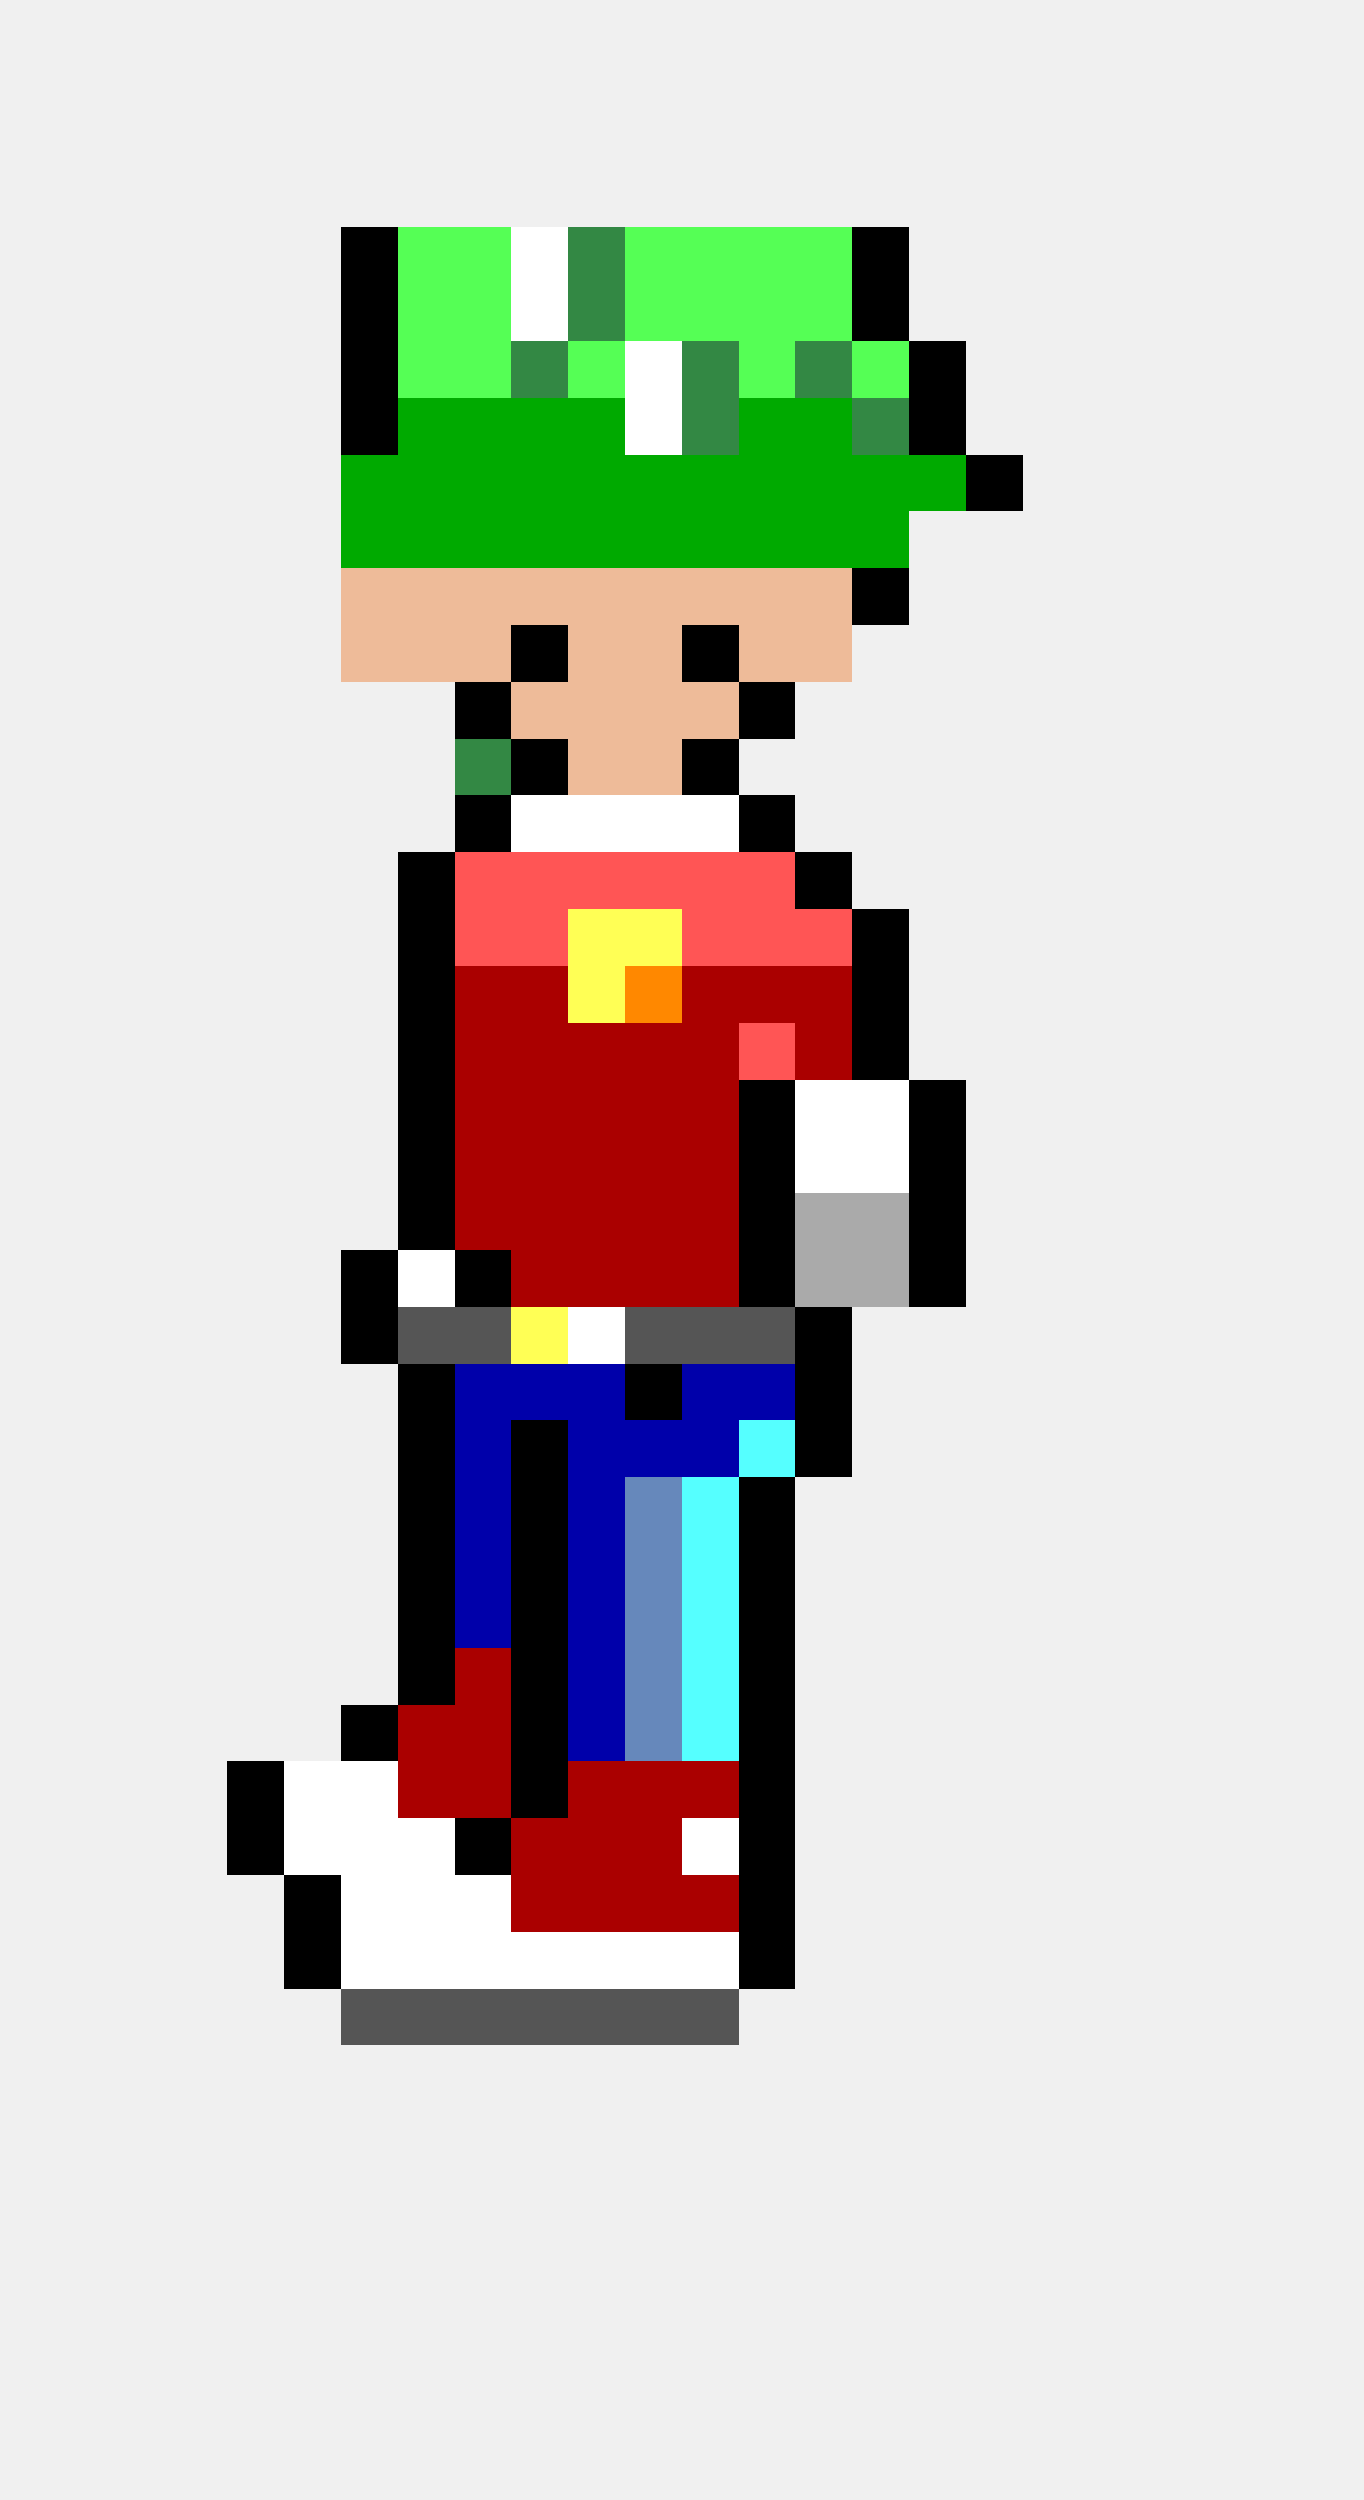
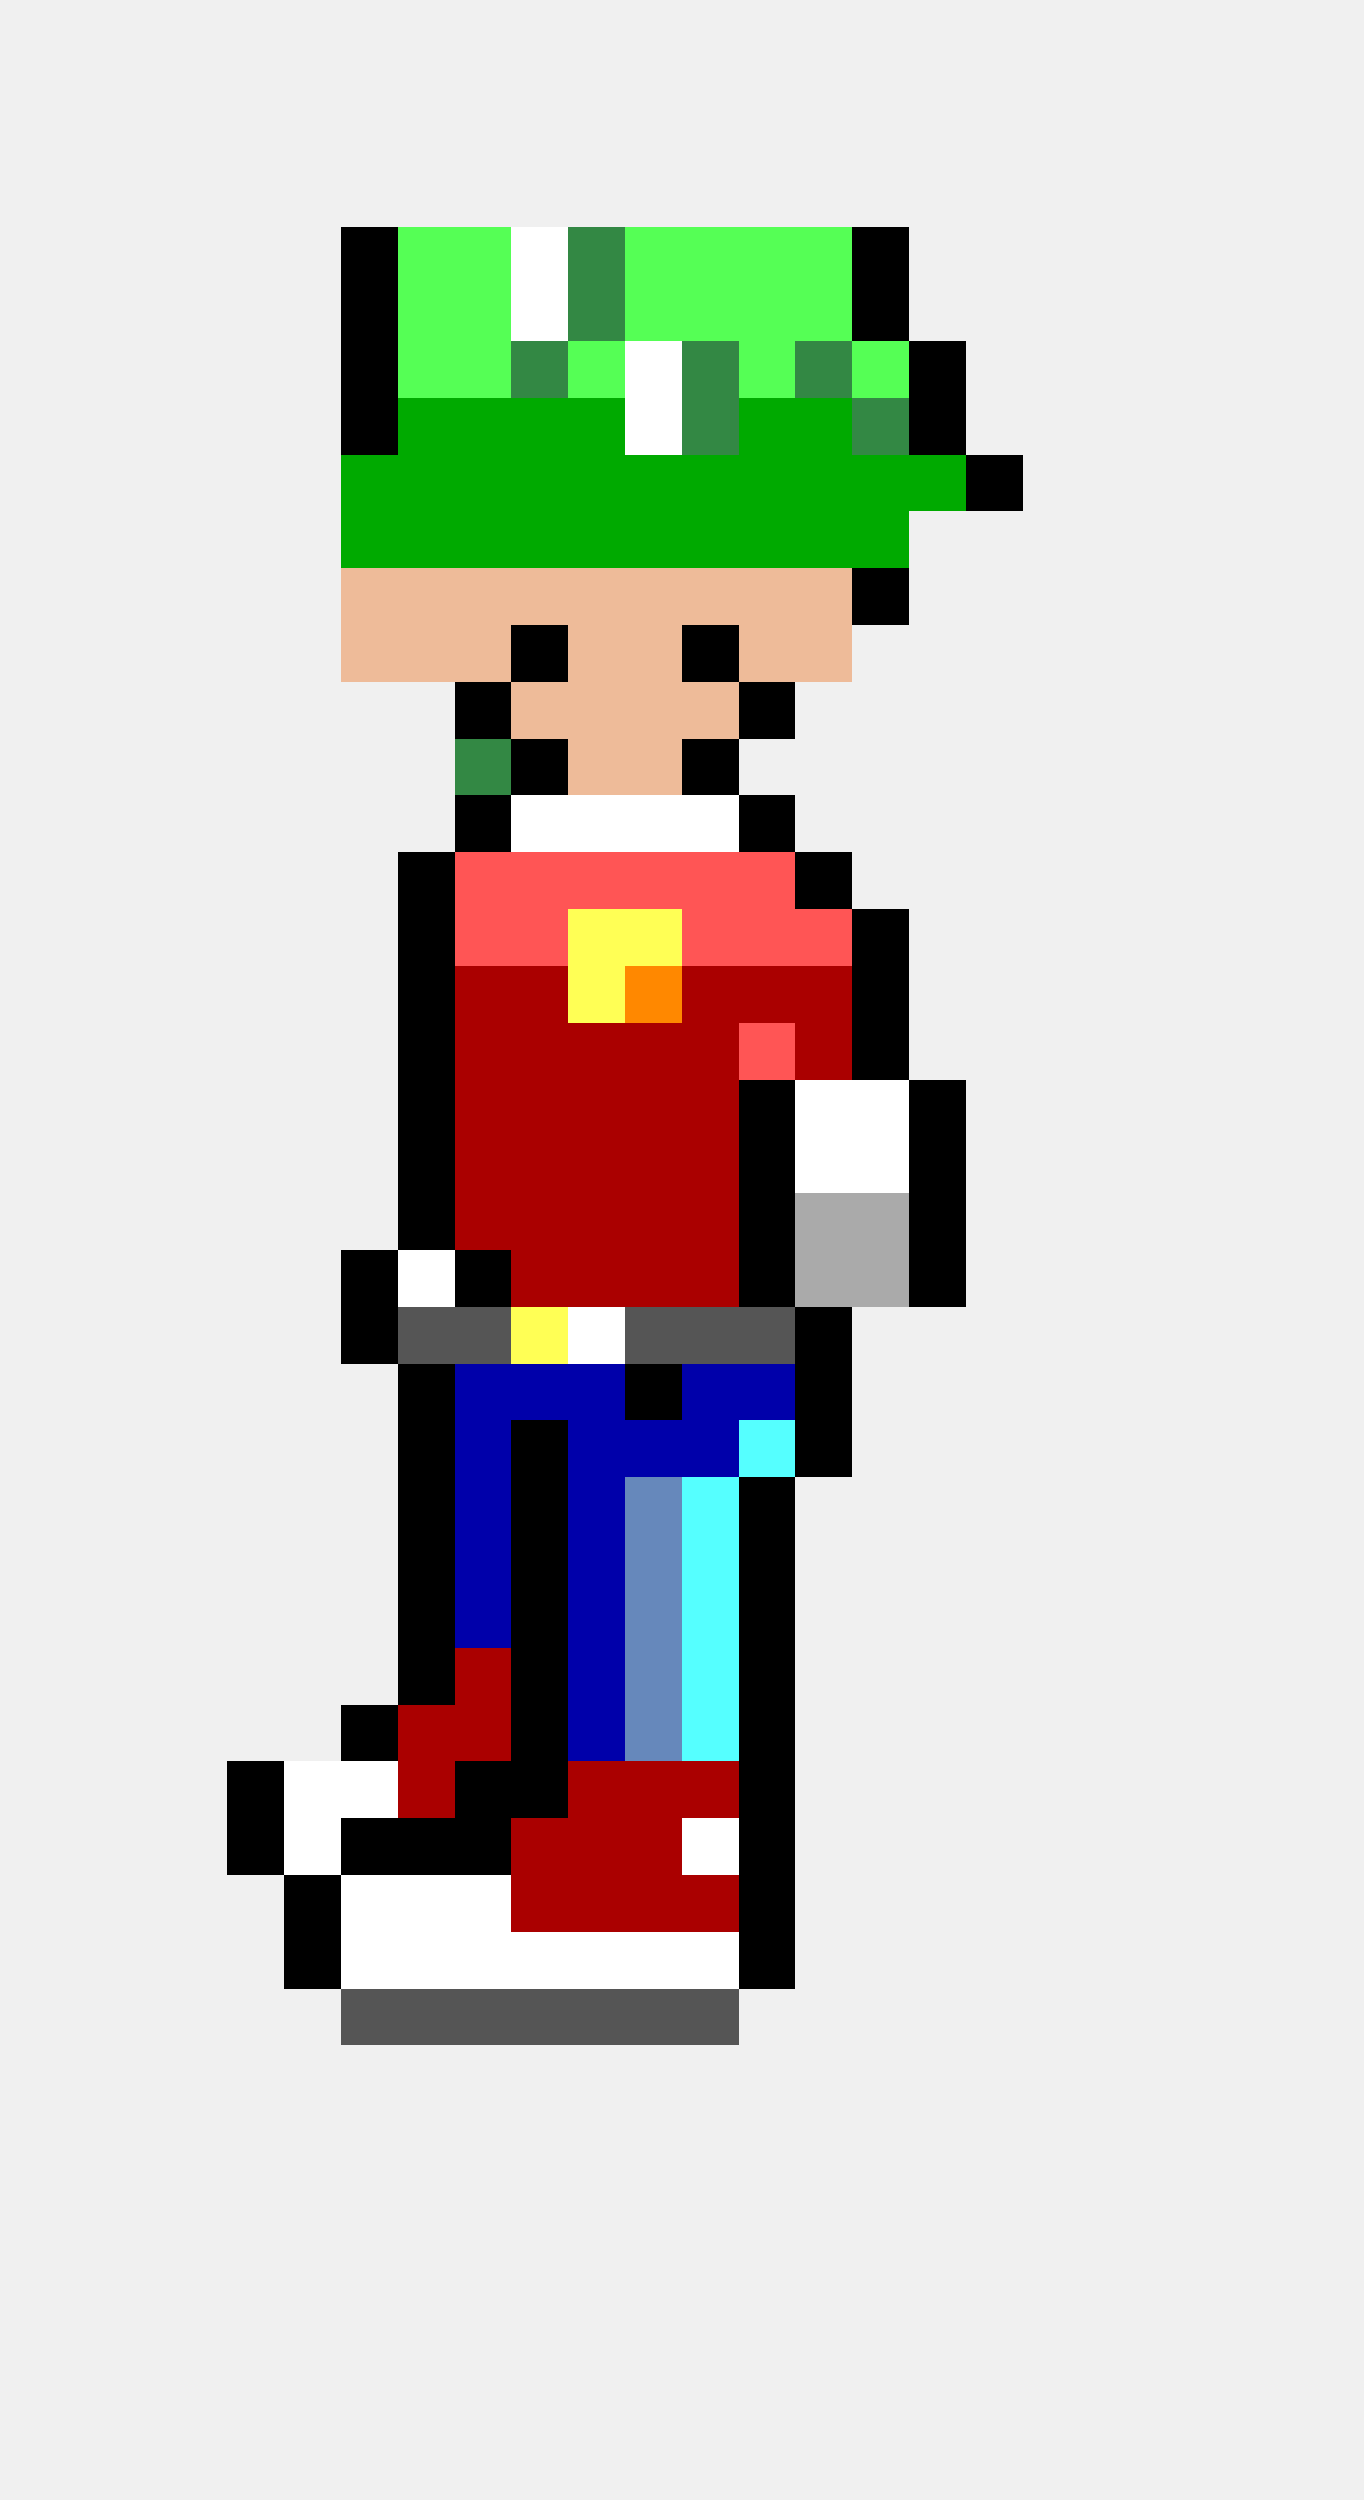
<svg xmlns="http://www.w3.org/2000/svg" width="24" height="44" viewBox="0 0 24 44" shape-rendering="crispEdges">
  <rect x="6" y="4" width="1" height="1" fill="#000000" />
  <rect x="7" y="4" width="1" height="1" fill="#55ff55" />
  <rect x="8" y="4" width="1" height="1" fill="#55ff55" />
  <rect x="9" y="4" width="1" height="1" fill="#ffffff" />
  <rect x="10" y="4" width="1" height="1" fill="#338844" />
  <rect x="11" y="4" width="1" height="1" fill="#55ff55" />
  <rect x="12" y="4" width="1" height="1" fill="#55ff55" />
  <rect x="13" y="4" width="1" height="1" fill="#55ff55" />
  <rect x="14" y="4" width="1" height="1" fill="#55ff55" />
  <rect x="15" y="4" width="1" height="1" fill="#000000" />
  <rect x="6" y="5" width="1" height="1" fill="#000000" />
  <rect x="7" y="5" width="1" height="1" fill="#55ff55" />
  <rect x="8" y="5" width="1" height="1" fill="#55ff55" />
  <rect x="9" y="5" width="1" height="1" fill="#ffffff" />
  <rect x="10" y="5" width="1" height="1" fill="#338844" />
  <rect x="11" y="5" width="1" height="1" fill="#55ff55" />
  <rect x="12" y="5" width="1" height="1" fill="#55ff55" />
  <rect x="13" y="5" width="1" height="1" fill="#55ff55" />
  <rect x="14" y="5" width="1" height="1" fill="#55ff55" />
  <rect x="15" y="5" width="1" height="1" fill="#000000" />
  <rect x="6" y="6" width="1" height="1" fill="#000000" />
  <rect x="7" y="6" width="1" height="1" fill="#55ff55" />
  <rect x="8" y="6" width="1" height="1" fill="#55ff55" />
  <rect x="9" y="6" width="1" height="1" fill="#338844" />
  <rect x="10" y="6" width="1" height="1" fill="#55ff55" />
  <rect x="11" y="6" width="1" height="1" fill="#ffffff" />
  <rect x="12" y="6" width="1" height="1" fill="#338844" />
  <rect x="13" y="6" width="1" height="1" fill="#55ff55" />
  <rect x="14" y="6" width="1" height="1" fill="#338844" />
  <rect x="15" y="6" width="1" height="1" fill="#55ff55" />
  <rect x="16" y="6" width="1" height="1" fill="#000000" />
  <rect x="6" y="7" width="1" height="1" fill="#000000" />
  <rect x="7" y="7" width="1" height="1" fill="#00aa00" />
  <rect x="8" y="7" width="1" height="1" fill="#00aa00" />
  <rect x="9" y="7" width="1" height="1" fill="#00aa00" />
  <rect x="10" y="7" width="1" height="1" fill="#00aa00" />
  <rect x="11" y="7" width="1" height="1" fill="#ffffff" />
  <rect x="12" y="7" width="1" height="1" fill="#338844" />
  <rect x="13" y="7" width="1" height="1" fill="#00aa00" />
  <rect x="14" y="7" width="1" height="1" fill="#00aa00" />
  <rect x="15" y="7" width="1" height="1" fill="#338844" />
  <rect x="16" y="7" width="1" height="1" fill="#000000" />
  <rect x="6" y="8" width="1" height="1" fill="#00aa00" />
  <rect x="7" y="8" width="1" height="1" fill="#00aa00" />
  <rect x="8" y="8" width="1" height="1" fill="#00aa00" />
  <rect x="9" y="8" width="1" height="1" fill="#00aa00" />
  <rect x="10" y="8" width="1" height="1" fill="#00aa00" />
  <rect x="11" y="8" width="1" height="1" fill="#00aa00" />
  <rect x="12" y="8" width="1" height="1" fill="#00aa00" />
  <rect x="13" y="8" width="1" height="1" fill="#00aa00" />
  <rect x="14" y="8" width="1" height="1" fill="#00aa00" />
  <rect x="15" y="8" width="1" height="1" fill="#00aa00" />
  <rect x="16" y="8" width="1" height="1" fill="#00aa00" />
  <rect x="17" y="8" width="1" height="1" fill="#000000" />
  <rect x="6" y="9" width="1" height="1" fill="#00aa00" />
  <rect x="7" y="9" width="1" height="1" fill="#00aa00" />
  <rect x="8" y="9" width="1" height="1" fill="#00aa00" />
  <rect x="9" y="9" width="1" height="1" fill="#00aa00" />
  <rect x="10" y="9" width="1" height="1" fill="#00aa00" />
  <rect x="11" y="9" width="1" height="1" fill="#00aa00" />
  <rect x="12" y="9" width="1" height="1" fill="#00aa00" />
  <rect x="13" y="9" width="1" height="1" fill="#00aa00" />
  <rect x="14" y="9" width="1" height="1" fill="#00aa00" />
  <rect x="15" y="9" width="1" height="1" fill="#00aa00" />
  <rect x="6" y="10" width="1" height="1" fill="#eebb99" />
  <rect x="7" y="10" width="1" height="1" fill="#eebb99" />
  <rect x="8" y="10" width="1" height="1" fill="#eebb99" />
  <rect x="9" y="10" width="1" height="1" fill="#eebb99" />
  <rect x="10" y="10" width="1" height="1" fill="#eebb99" />
  <rect x="11" y="10" width="1" height="1" fill="#eebb99" />
  <rect x="12" y="10" width="1" height="1" fill="#eebb99" />
  <rect x="13" y="10" width="1" height="1" fill="#eebb99" />
  <rect x="14" y="10" width="1" height="1" fill="#eebb99" />
  <rect x="15" y="10" width="1" height="1" fill="#000000" />
  <rect x="6" y="11" width="1" height="1" fill="#eebb99" />
  <rect x="7" y="11" width="1" height="1" fill="#eebb99" />
  <rect x="8" y="11" width="1" height="1" fill="#eebb99" />
  <rect x="9" y="11" width="1" height="1" fill="#000000" />
  <rect x="10" y="11" width="1" height="1" fill="#eebb99" />
  <rect x="11" y="11" width="1" height="1" fill="#eebb99" />
  <rect x="12" y="11" width="1" height="1" fill="#000000" />
  <rect x="13" y="11" width="1" height="1" fill="#eebb99" />
  <rect x="14" y="11" width="1" height="1" fill="#eebb99" />
  <rect x="8" y="12" width="1" height="1" fill="#000000" />
  <rect x="9" y="12" width="1" height="1" fill="#eebb99" />
  <rect x="10" y="12" width="1" height="1" fill="#eebb99" />
  <rect x="11" y="12" width="1" height="1" fill="#eebb99" />
  <rect x="12" y="12" width="1" height="1" fill="#eebb99" />
  <rect x="13" y="12" width="1" height="1" fill="#000000" />
  <rect x="8" y="13" width="1" height="1" fill="#338844" />
  <rect x="9" y="13" width="1" height="1" fill="#000000" />
  <rect x="10" y="13" width="1" height="1" fill="#eebb99" />
  <rect x="11" y="13" width="1" height="1" fill="#eebb99" />
  <rect x="12" y="13" width="1" height="1" fill="#000000" />
  <rect x="8" y="14" width="1" height="1" fill="#000000" />
  <rect x="9" y="14" width="1" height="1" fill="#ffffff" />
  <rect x="10" y="14" width="1" height="1" fill="#ffffff" />
  <rect x="11" y="14" width="1" height="1" fill="#ffffff" />
  <rect x="12" y="14" width="1" height="1" fill="#ffffff" />
  <rect x="13" y="14" width="1" height="1" fill="#000000" />
  <rect x="7" y="15" width="1" height="1" fill="#000000" />
  <rect x="8" y="15" width="1" height="1" fill="#ff5555" />
  <rect x="9" y="15" width="1" height="1" fill="#ff5555" />
  <rect x="10" y="15" width="1" height="1" fill="#ff5555" />
  <rect x="11" y="15" width="1" height="1" fill="#ff5555" />
  <rect x="12" y="15" width="1" height="1" fill="#ff5555" />
  <rect x="13" y="15" width="1" height="1" fill="#ff5555" />
  <rect x="14" y="15" width="1" height="1" fill="#000000" />
  <rect x="7" y="16" width="1" height="1" fill="#000000" />
  <rect x="8" y="16" width="1" height="1" fill="#ff5555" />
  <rect x="9" y="16" width="1" height="1" fill="#ff5555" />
  <rect x="10" y="16" width="1" height="1" fill="#ffff55" />
  <rect x="11" y="16" width="1" height="1" fill="#ffff55" />
  <rect x="12" y="16" width="1" height="1" fill="#ff5555" />
  <rect x="13" y="16" width="1" height="1" fill="#ff5555" />
  <rect x="14" y="16" width="1" height="1" fill="#ff5555" />
  <rect x="15" y="16" width="1" height="1" fill="#000000" />
  <rect x="7" y="17" width="1" height="1" fill="#000000" />
  <rect x="8" y="17" width="1" height="1" fill="#aa0000" />
  <rect x="9" y="17" width="1" height="1" fill="#aa0000" />
  <rect x="10" y="17" width="1" height="1" fill="#ffff55" />
  <rect x="11" y="17" width="1" height="1" fill="#ff8800" />
  <rect x="12" y="17" width="1" height="1" fill="#aa0000" />
  <rect x="13" y="17" width="1" height="1" fill="#aa0000" />
  <rect x="14" y="17" width="1" height="1" fill="#aa0000" />
  <rect x="15" y="17" width="1" height="1" fill="#000000" />
  <rect x="7" y="18" width="1" height="1" fill="#000000" />
  <rect x="8" y="18" width="1" height="1" fill="#aa0000" />
  <rect x="9" y="18" width="1" height="1" fill="#aa0000" />
  <rect x="10" y="18" width="1" height="1" fill="#aa0000" />
  <rect x="11" y="18" width="1" height="1" fill="#aa0000" />
  <rect x="12" y="18" width="1" height="1" fill="#aa0000" />
  <rect x="13" y="18" width="1" height="1" fill="#ff5555" />
  <rect x="14" y="18" width="1" height="1" fill="#aa0000" />
  <rect x="15" y="18" width="1" height="1" fill="#000000" />
  <rect x="7" y="19" width="1" height="1" fill="#000000" />
  <rect x="8" y="19" width="1" height="1" fill="#aa0000" />
  <rect x="9" y="19" width="1" height="1" fill="#aa0000" />
  <rect x="10" y="19" width="1" height="1" fill="#aa0000" />
  <rect x="11" y="19" width="1" height="1" fill="#aa0000" />
  <rect x="12" y="19" width="1" height="1" fill="#aa0000" />
  <rect x="13" y="19" width="1" height="1" fill="#000000" />
  <rect x="14" y="19" width="1" height="1" fill="#ffffff" />
  <rect x="15" y="19" width="1" height="1" fill="#ffffff" />
  <rect x="16" y="19" width="1" height="1" fill="#000000" />
  <rect x="7" y="20" width="1" height="1" fill="#000000" />
  <rect x="8" y="20" width="1" height="1" fill="#aa0000" />
  <rect x="9" y="20" width="1" height="1" fill="#aa0000" />
  <rect x="10" y="20" width="1" height="1" fill="#aa0000" />
  <rect x="11" y="20" width="1" height="1" fill="#aa0000" />
  <rect x="12" y="20" width="1" height="1" fill="#aa0000" />
  <rect x="13" y="20" width="1" height="1" fill="#000000" />
  <rect x="14" y="20" width="1" height="1" fill="#ffffff" />
  <rect x="15" y="20" width="1" height="1" fill="#ffffff" />
  <rect x="16" y="20" width="1" height="1" fill="#000000" />
  <rect x="7" y="21" width="1" height="1" fill="#000000" />
  <rect x="8" y="21" width="1" height="1" fill="#aa0000" />
  <rect x="9" y="21" width="1" height="1" fill="#aa0000" />
  <rect x="10" y="21" width="1" height="1" fill="#aa0000" />
  <rect x="11" y="21" width="1" height="1" fill="#aa0000" />
  <rect x="12" y="21" width="1" height="1" fill="#aa0000" />
  <rect x="13" y="21" width="1" height="1" fill="#000000" />
  <rect x="14" y="21" width="1" height="1" fill="#aaaaaa" />
  <rect x="15" y="21" width="1" height="1" fill="#aaaaaa" />
  <rect x="16" y="21" width="1" height="1" fill="#000000" />
  <rect x="6" y="22" width="1" height="1" fill="#000000" />
  <rect x="7" y="22" width="1" height="1" fill="#ffffff" />
  <rect x="8" y="22" width="1" height="1" fill="#000000" />
  <rect x="9" y="22" width="1" height="1" fill="#aa0000" />
  <rect x="10" y="22" width="1" height="1" fill="#aa0000" />
  <rect x="11" y="22" width="1" height="1" fill="#aa0000" />
  <rect x="12" y="22" width="1" height="1" fill="#aa0000" />
  <rect x="13" y="22" width="1" height="1" fill="#000000" />
  <rect x="14" y="22" width="1" height="1" fill="#aaaaaa" />
  <rect x="15" y="22" width="1" height="1" fill="#aaaaaa" />
  <rect x="16" y="22" width="1" height="1" fill="#000000" />
  <rect x="6" y="23" width="1" height="1" fill="#000000" />
  <rect x="7" y="23" width="1" height="1" fill="#555555" />
  <rect x="8" y="23" width="1" height="1" fill="#555555" />
  <rect x="9" y="23" width="1" height="1" fill="#ffff55" />
  <rect x="10" y="23" width="1" height="1" fill="#ffffff" />
  <rect x="11" y="23" width="1" height="1" fill="#555555" />
  <rect x="12" y="23" width="1" height="1" fill="#555555" />
  <rect x="13" y="23" width="1" height="1" fill="#555555" />
  <rect x="14" y="23" width="1" height="1" fill="#000000" />
  <rect x="7" y="24" width="1" height="1" fill="#000000" />
  <rect x="8" y="24" width="1" height="1" fill="#0000aa" />
  <rect x="9" y="24" width="1" height="1" fill="#0000aa" />
  <rect x="10" y="24" width="1" height="1" fill="#0000aa" />
  <rect x="11" y="24" width="1" height="1" fill="#000000" />
  <rect x="12" y="24" width="1" height="1" fill="#0000aa" />
  <rect x="13" y="24" width="1" height="1" fill="#0000aa" />
  <rect x="14" y="24" width="1" height="1" fill="#000000" />
  <rect x="7" y="25" width="1" height="1" fill="#000000" />
  <rect x="8" y="25" width="1" height="1" fill="#0000aa" />
  <rect x="9" y="25" width="1" height="1" fill="#000000" />
  <rect x="10" y="25" width="1" height="1" fill="#0000aa" />
  <rect x="11" y="25" width="1" height="1" fill="#0000aa" />
  <rect x="12" y="25" width="1" height="1" fill="#0000aa" />
  <rect x="13" y="25" width="1" height="1" fill="#55ffff" />
  <rect x="14" y="25" width="1" height="1" fill="#000000" />
  <rect x="7" y="26" width="1" height="1" fill="#000000" />
  <rect x="8" y="26" width="1" height="1" fill="#0000aa" />
  <rect x="9" y="26" width="1" height="1" fill="#000000" />
  <rect x="10" y="26" width="1" height="1" fill="#0000aa" />
  <rect x="11" y="26" width="1" height="1" fill="#6688bb" />
  <rect x="12" y="26" width="1" height="1" fill="#55ffff" />
  <rect x="13" y="26" width="1" height="1" fill="#000000" />
  <rect x="7" y="27" width="1" height="1" fill="#000000" />
  <rect x="8" y="27" width="1" height="1" fill="#0000aa" />
  <rect x="9" y="27" width="1" height="1" fill="#000000" />
  <rect x="10" y="27" width="1" height="1" fill="#0000aa" />
  <rect x="11" y="27" width="1" height="1" fill="#6688bb" />
  <rect x="12" y="27" width="1" height="1" fill="#55ffff" />
  <rect x="13" y="27" width="1" height="1" fill="#000000" />
  <rect x="7" y="28" width="1" height="1" fill="#000000" />
  <rect x="8" y="28" width="1" height="1" fill="#0000aa" />
  <rect x="9" y="28" width="1" height="1" fill="#000000" />
  <rect x="10" y="28" width="1" height="1" fill="#0000aa" />
  <rect x="11" y="28" width="1" height="1" fill="#6688bb" />
  <rect x="12" y="28" width="1" height="1" fill="#55ffff" />
  <rect x="13" y="28" width="1" height="1" fill="#000000" />
  <rect x="7" y="29" width="1" height="1" fill="#000000" />
  <rect x="8" y="29" width="1" height="1" fill="#aa0000" />
  <rect x="9" y="29" width="1" height="1" fill="#000000" />
  <rect x="10" y="29" width="1" height="1" fill="#0000aa" />
  <rect x="11" y="29" width="1" height="1" fill="#6688bb" />
  <rect x="12" y="29" width="1" height="1" fill="#55ffff" />
  <rect x="13" y="29" width="1" height="1" fill="#000000" />
  <rect x="6" y="30" width="1" height="1" fill="#000000" />
  <rect x="7" y="30" width="1" height="1" fill="#aa0000" />
  <rect x="8" y="30" width="1" height="1" fill="#aa0000" />
  <rect x="9" y="30" width="1" height="1" fill="#000000" />
  <rect x="10" y="30" width="1" height="1" fill="#0000aa" />
  <rect x="11" y="30" width="1" height="1" fill="#6688bb" />
  <rect x="12" y="30" width="1" height="1" fill="#55ffff" />
  <rect x="13" y="30" width="1" height="1" fill="#000000" />
  <rect x="4" y="31" width="1" height="1" fill="#000000" />
  <rect x="5" y="31" width="1" height="1" fill="#ffffff" />
  <rect x="6" y="31" width="1" height="1" fill="#ffffff" />
  <rect x="7" y="31" width="1" height="1" fill="#aa0000" />
-   <rect x="8" y="31" width="1" height="1" fill="#aa0000" />
+   <rect x="8" y="31" width="1" height="1" fill="#000000" />
  <rect x="9" y="31" width="1" height="1" fill="#000000" />
  <rect x="10" y="31" width="1" height="1" fill="#aa0000" />
  <rect x="11" y="31" width="1" height="1" fill="#aa0000" />
  <rect x="12" y="31" width="1" height="1" fill="#aa0000" />
  <rect x="13" y="31" width="1" height="1" fill="#000000" />
  <rect x="4" y="32" width="1" height="1" fill="#000000" />
  <rect x="5" y="32" width="1" height="1" fill="#ffffff" />
-   <rect x="6" y="32" width="1" height="1" fill="#ffffff" />
-   <rect x="7" y="32" width="1" height="1" fill="#ffffff" />
+   <rect x="6" y="32" width="1" height="1" fill="#000000" />
+   <rect x="7" y="32" width="1" height="1" fill="#000000" />
  <rect x="8" y="32" width="1" height="1" fill="#000000" />
  <rect x="9" y="32" width="1" height="1" fill="#aa0000" />
  <rect x="10" y="32" width="1" height="1" fill="#aa0000" />
  <rect x="11" y="32" width="1" height="1" fill="#aa0000" />
  <rect x="12" y="32" width="1" height="1" fill="#ffffff" />
  <rect x="13" y="32" width="1" height="1" fill="#000000" />
  <rect x="5" y="33" width="1" height="1" fill="#000000" />
  <rect x="6" y="33" width="1" height="1" fill="#ffffff" />
  <rect x="7" y="33" width="1" height="1" fill="#ffffff" />
  <rect x="8" y="33" width="1" height="1" fill="#ffffff" />
  <rect x="9" y="33" width="1" height="1" fill="#aa0000" />
  <rect x="10" y="33" width="1" height="1" fill="#aa0000" />
  <rect x="11" y="33" width="1" height="1" fill="#aa0000" />
  <rect x="12" y="33" width="1" height="1" fill="#aa0000" />
  <rect x="13" y="33" width="1" height="1" fill="#000000" />
  <rect x="5" y="34" width="1" height="1" fill="#000000" />
  <rect x="6" y="34" width="1" height="1" fill="#ffffff" />
  <rect x="7" y="34" width="1" height="1" fill="#ffffff" />
  <rect x="8" y="34" width="1" height="1" fill="#ffffff" />
  <rect x="9" y="34" width="1" height="1" fill="#ffffff" />
  <rect x="10" y="34" width="1" height="1" fill="#ffffff" />
  <rect x="11" y="34" width="1" height="1" fill="#ffffff" />
  <rect x="12" y="34" width="1" height="1" fill="#ffffff" />
  <rect x="13" y="34" width="1" height="1" fill="#000000" />
  <rect x="6" y="35" width="1" height="1" fill="#555555" />
  <rect x="7" y="35" width="1" height="1" fill="#555555" />
  <rect x="8" y="35" width="1" height="1" fill="#555555" />
  <rect x="9" y="35" width="1" height="1" fill="#555555" />
  <rect x="10" y="35" width="1" height="1" fill="#555555" />
  <rect x="11" y="35" width="1" height="1" fill="#555555" />
  <rect x="12" y="35" width="1" height="1" fill="#555555" />
</svg>
